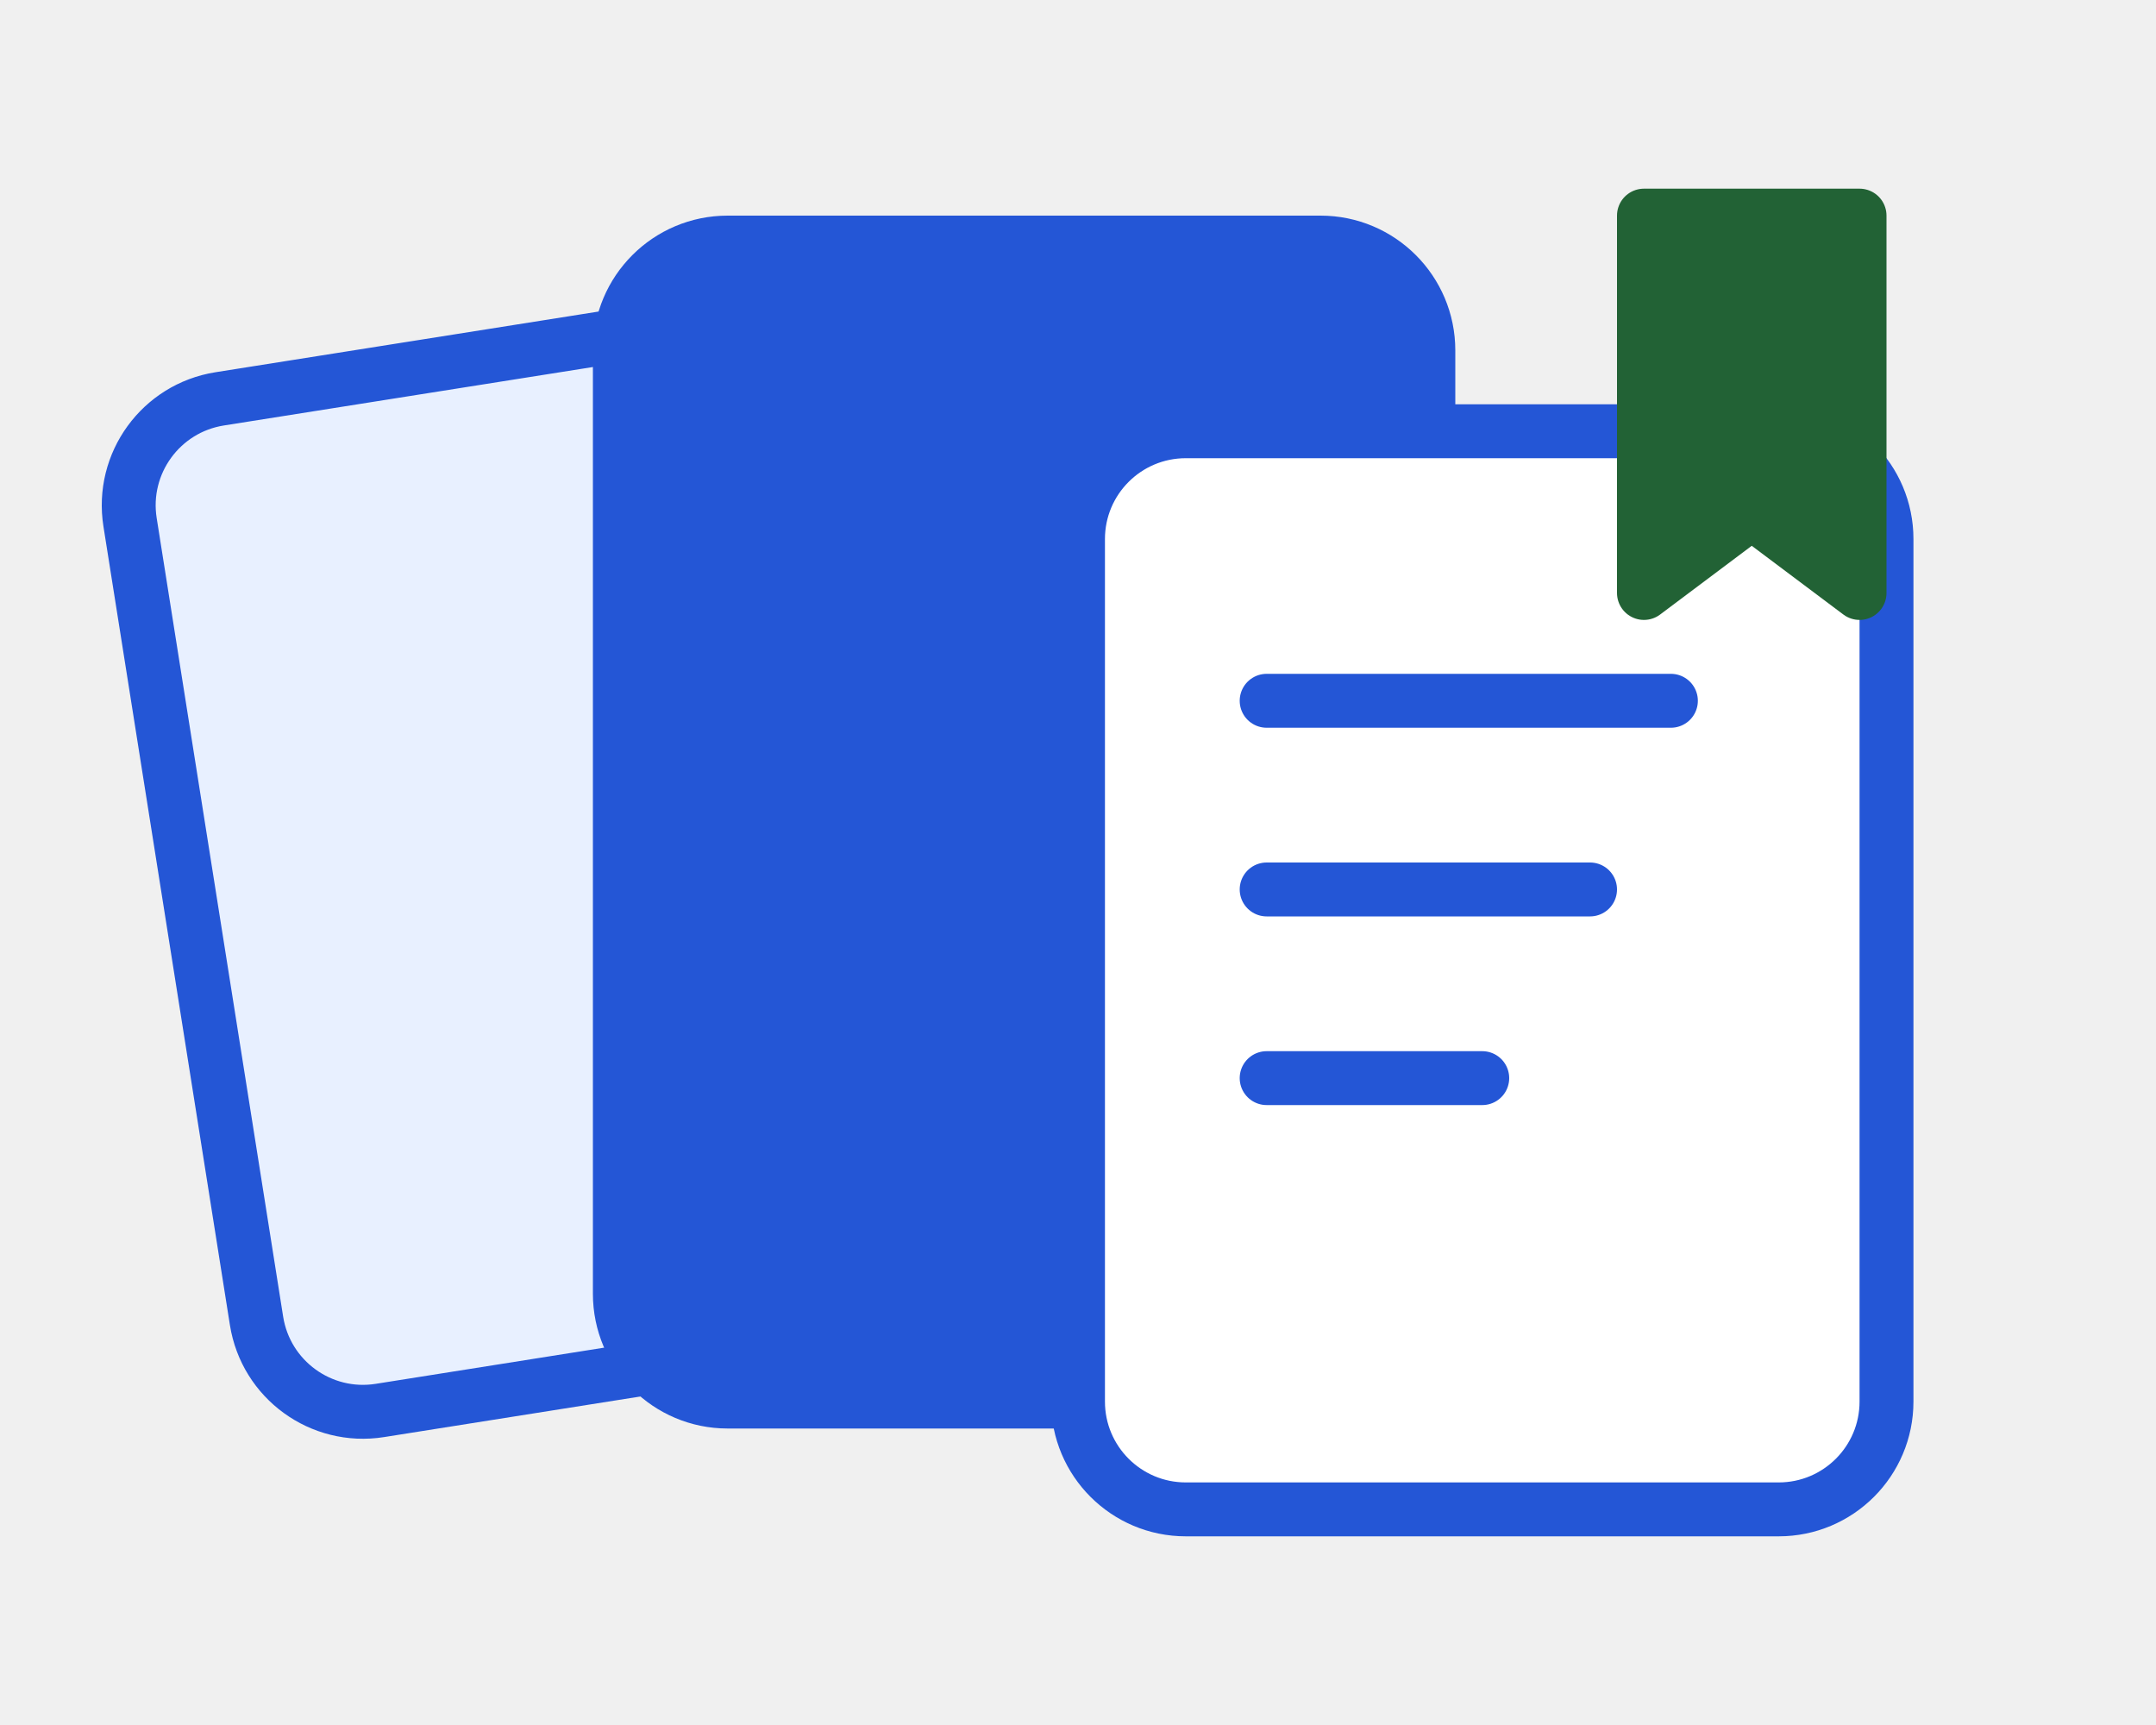
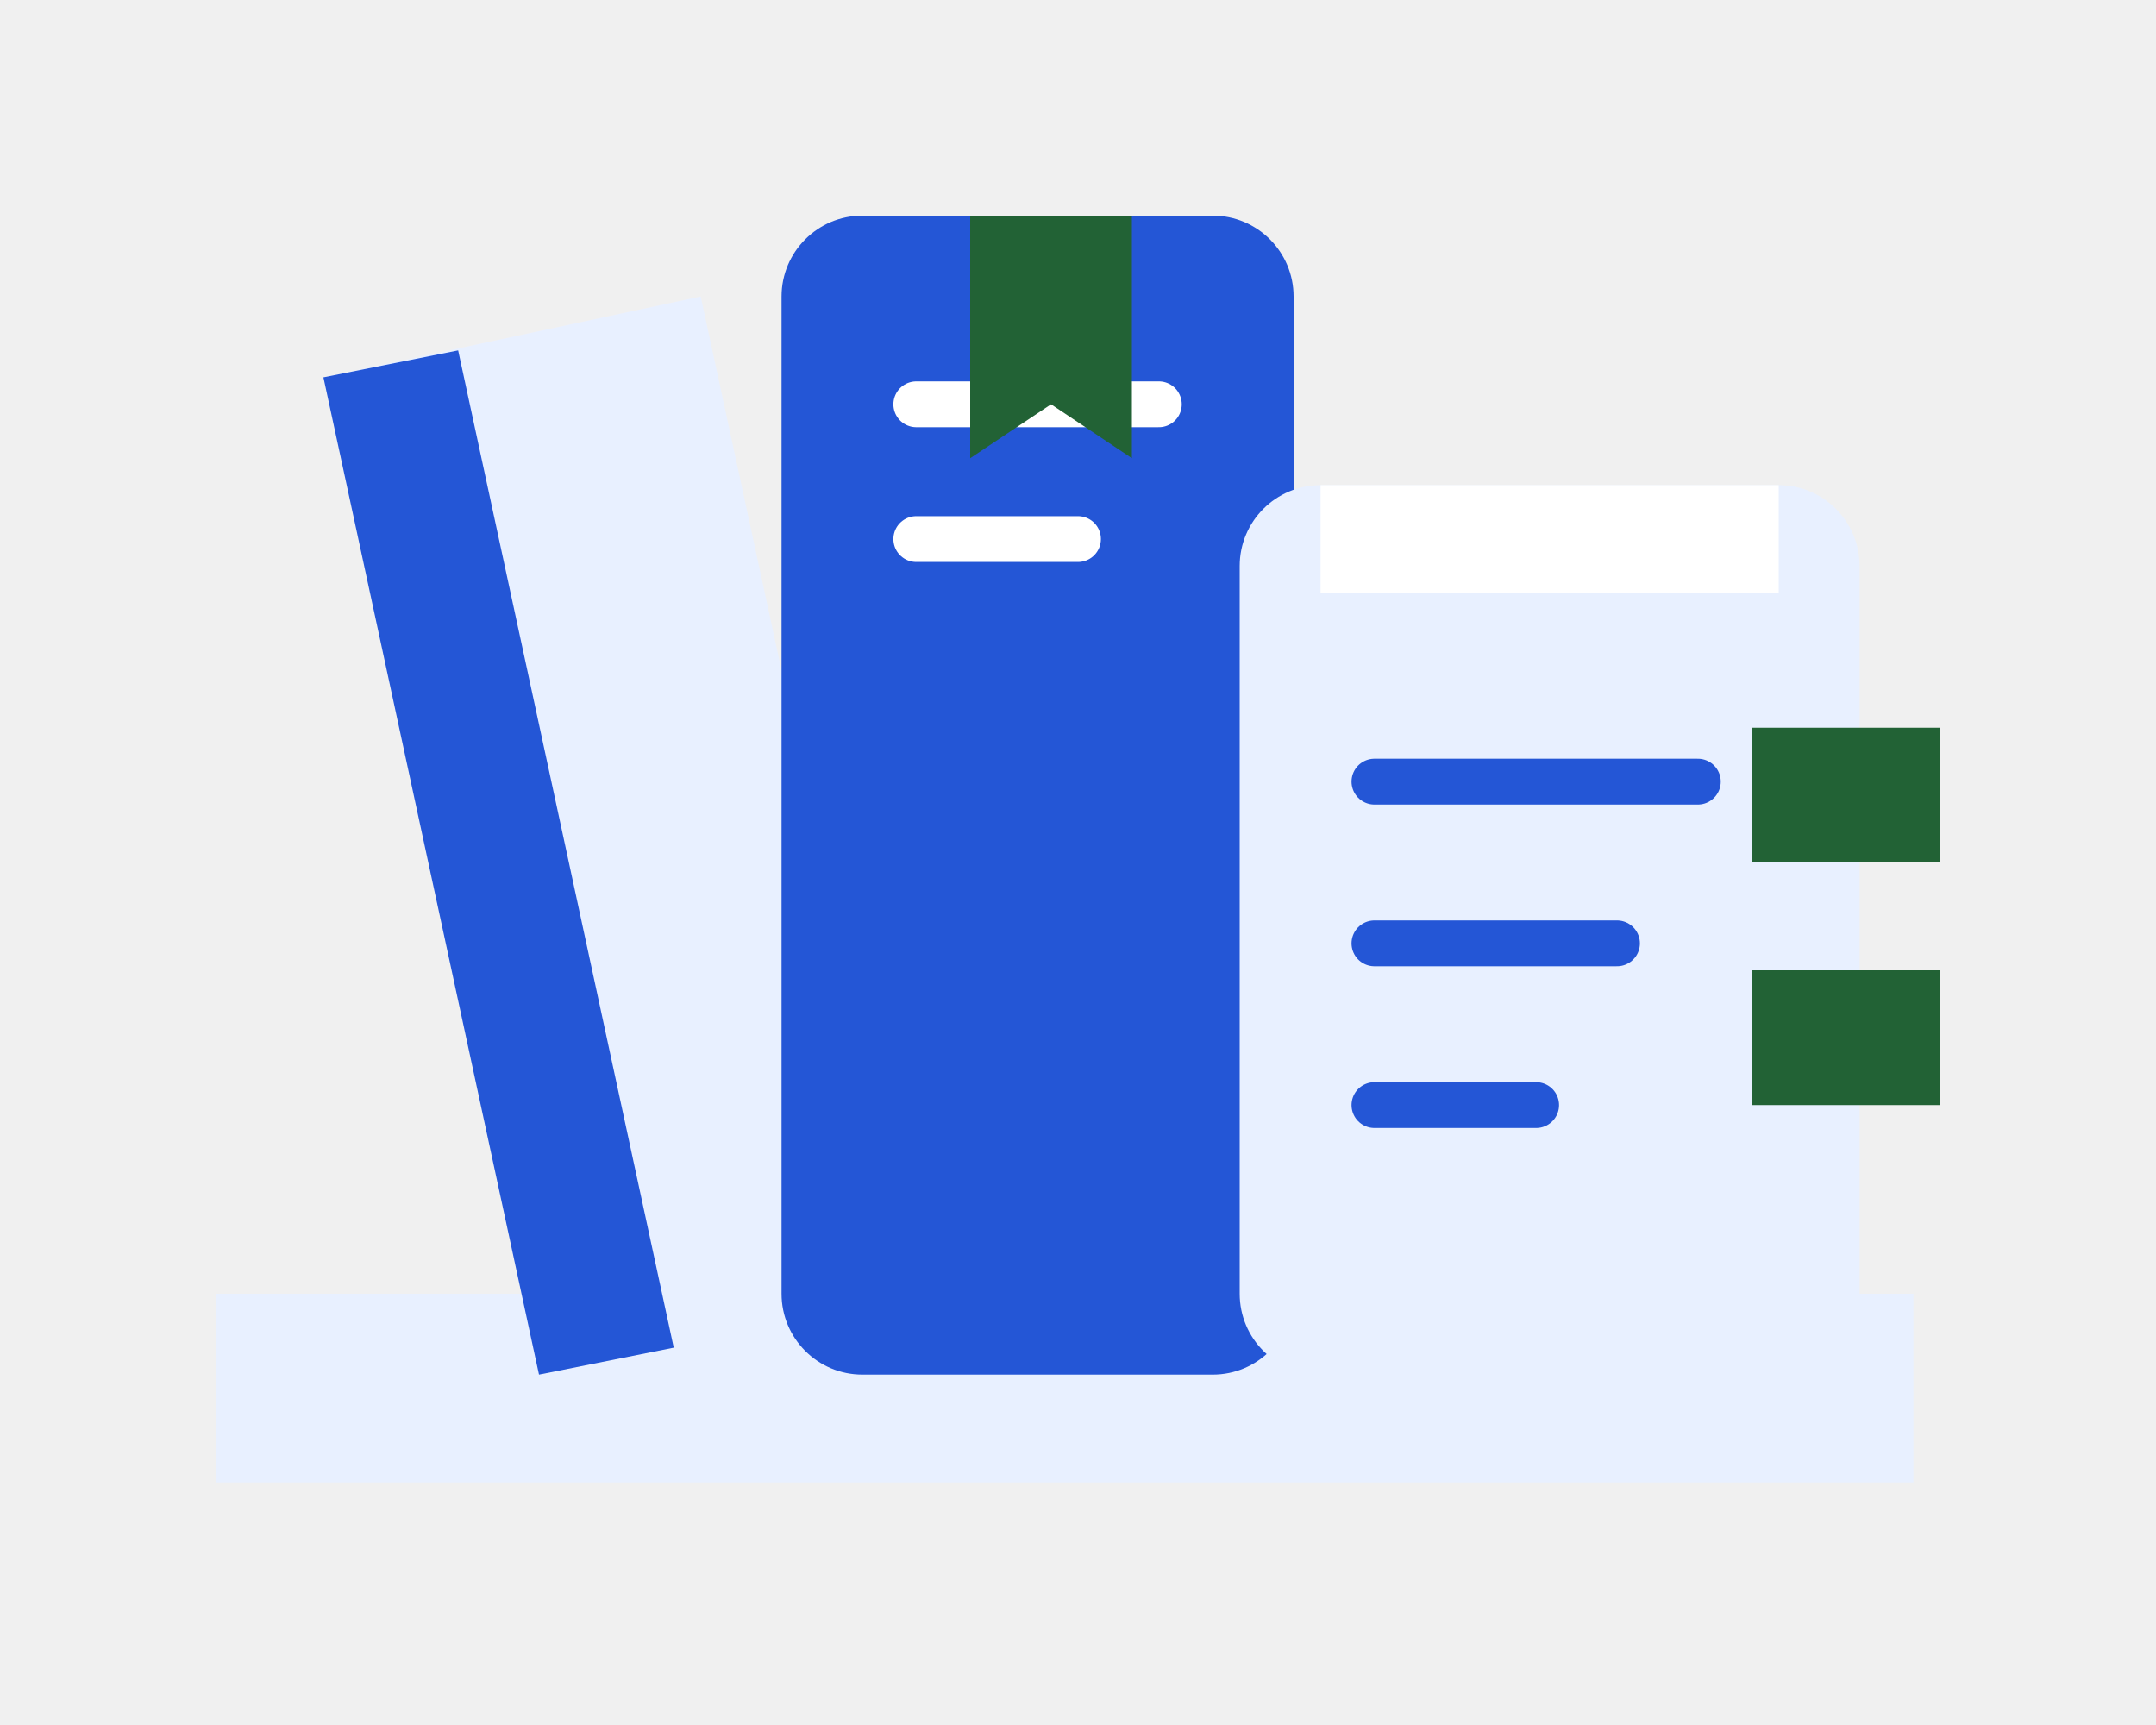
- <svg xmlns="http://www.w3.org/2000/svg" viewBox="0 0 80 64" fill="none" stroke="#2456d6" stroke-width="2" stroke-linecap="round" stroke-linejoin="round">
-   <rect x="7" y="13" width="28" height="38" rx="4" fill="#e8f0ff" transform="rotate(-9 21 32)" />
-   <rect x="23" y="9" width="30" height="43" rx="4" fill="#2456d6" stroke="#2456d6" />
-   <rect x="40" y="16" width="30" height="40" rx="4" fill="white" />
-   <path d="M47 26h15m-15 7h12m-12 7h8" />
-   <path d="M61 15V8h8v14l-4-3-4 3z" fill="#226235" stroke="#226235" />
+ <svg xmlns="http://www.w3.org/2000/svg" viewBox="0 0 80 64" fill="none" stroke-width="1.7" stroke-linecap="round" stroke-linejoin="round">
+   <path d="M8 48h63v7H8z" fill="#e8f0ff" />
+   <path d="m12 14 14-3 8 37-14 3z" fill="#e8f0ff" />
+   <path d="m12 14 5-1 8 37-5 1z" fill="#2456d6" />
+   <rect x="29" y="8" width="19" height="43" rx="3" fill="#2456d6" />
+   <path d="M34 15h9m-9 5h6" stroke="#ffffff" />
+   <path d="M36 8v9l3-2 3 2V8z" fill="#226235" />
+   <rect x="46" y="18" width="23" height="33" rx="3" fill="#e8f0ff" />
+   <path d="M49 18h17v4H49z" fill="#ffffff" />
+   <path d="M51 29h12m-12 6h9m-9 6h6" stroke="#2456d6" />
+   <path d="M65 27h7v5h-7zm0 9h7v5h-7z" fill="#226235" />
</svg>
